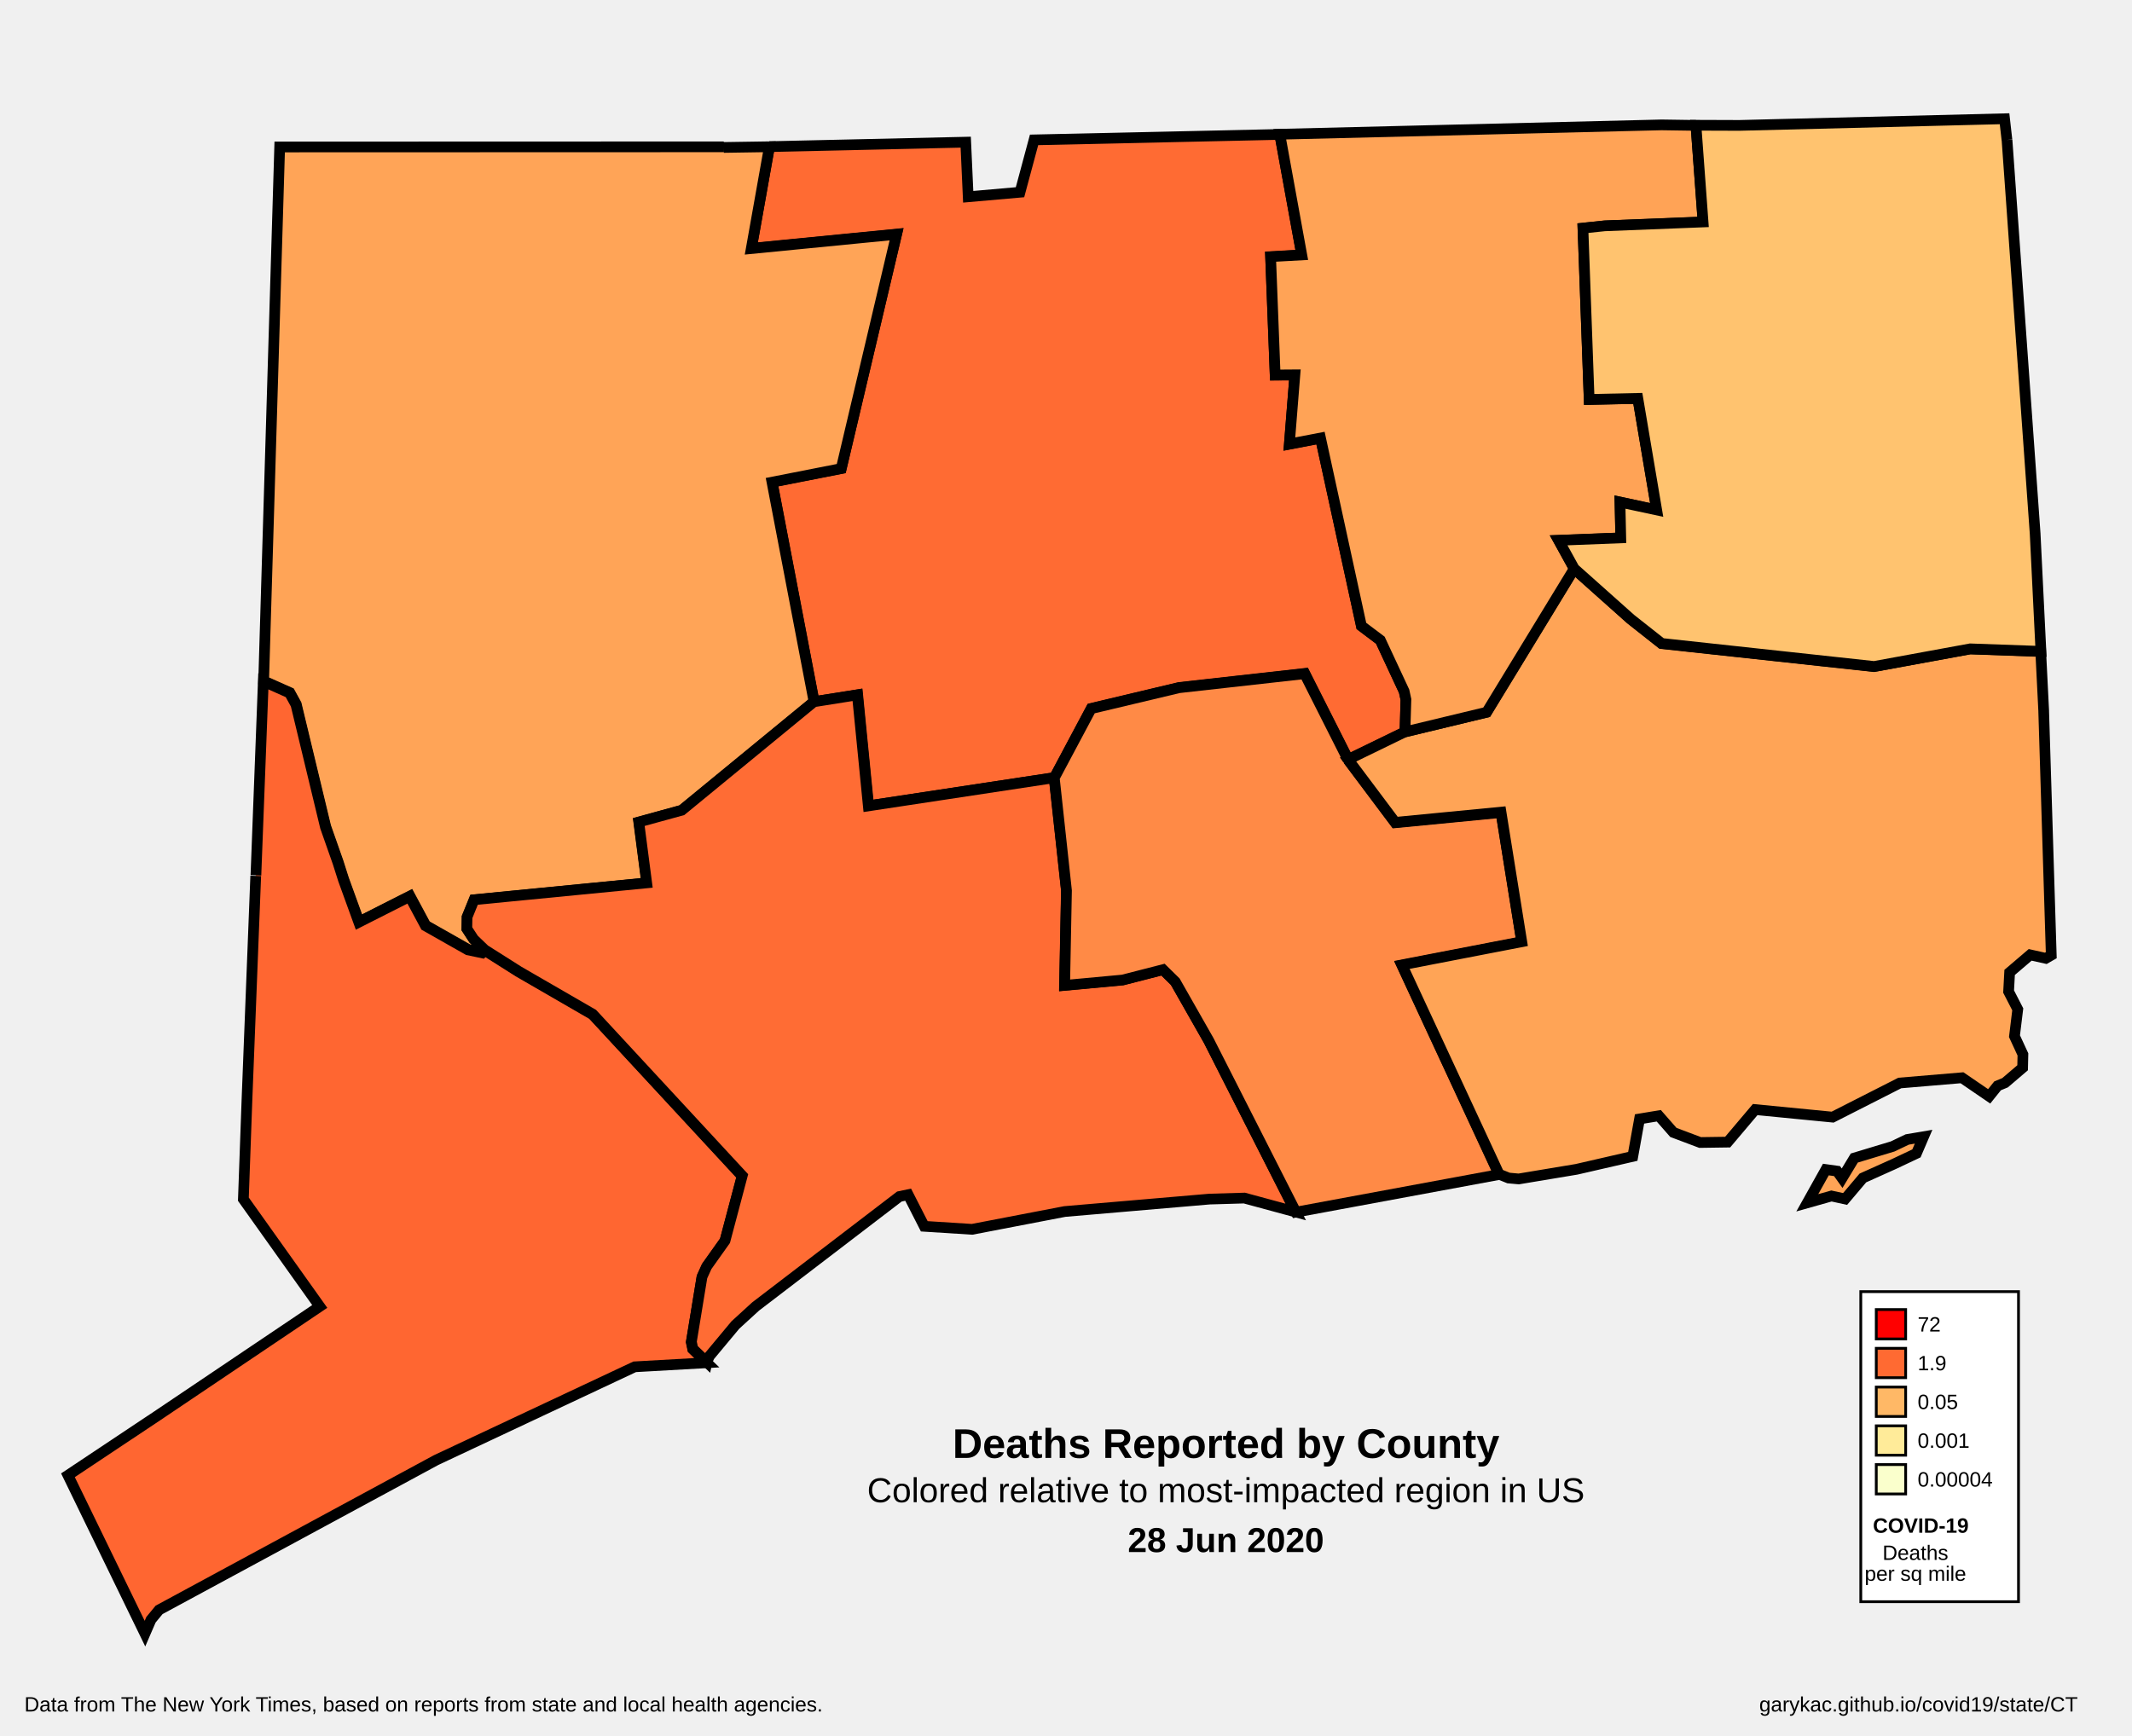
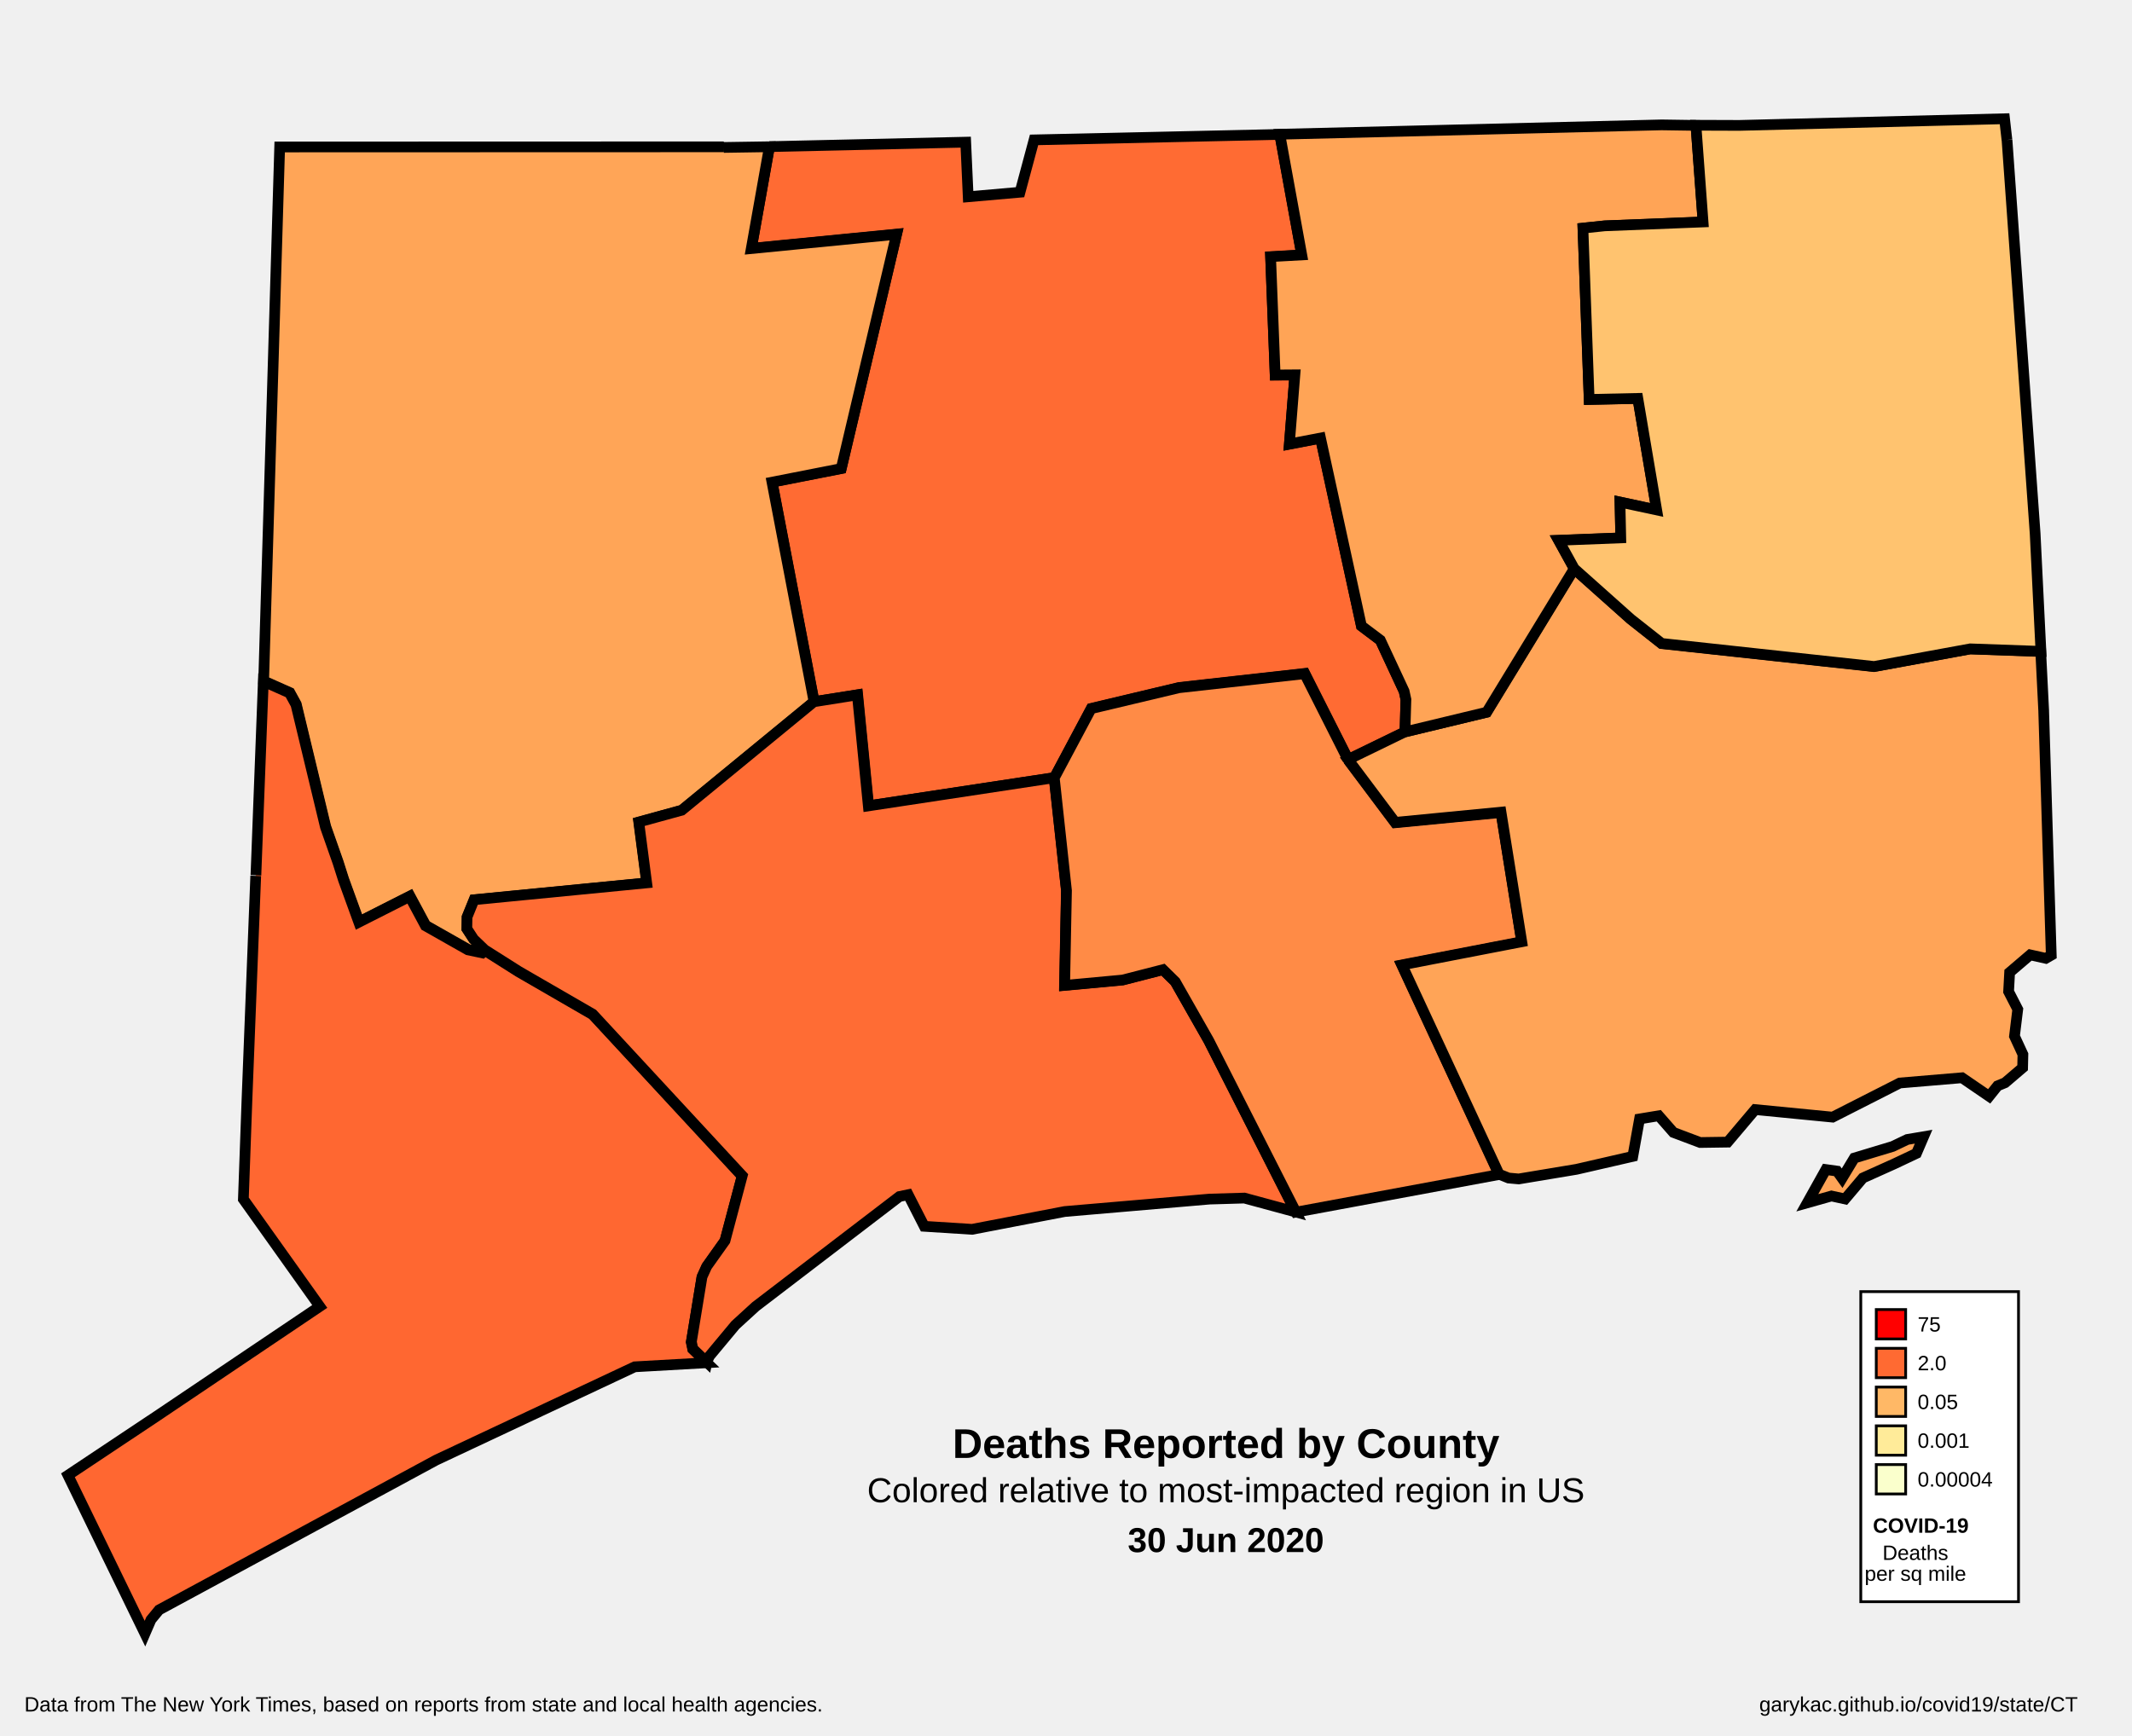
<svg xmlns="http://www.w3.org/2000/svg" width="770" height="627.07" version="1.0" id="svg2">
  <defs id="defs9439" />
  <style id="style6">
  #counties {fill:#d0d0d0;stroke:#000;stroke-width:.178;} 
  #borders {fill:none;stroke:#221e1f;stroke-width:.891;} 
  #separator {fill:none;stroke:#a9a9a9;stroke-width:2.318;}
  #legend-1 {fill:#ff0000;}
  #legend-2 {fill:#ff6a32;}
  #legend-3 {fill:#ffb866;}
  #legend-4 {fill:#ffeb99;}
  #legend-5 {fill:#faffcc;}
-   #c09001 {fill:#ff6631;}
+   #c09001 {fill:#ff6731;}
  #c09003 {fill:#ff6b33;}
-   #c09005 {fill:#ffa457;}
-   #c09007 {fill:#ff8a46;}
+   #c09005 {fill:#ffa557;}
+   #c09007 {fill:#ff8b46;}
  #c09009 {fill:#ff6c34;}
-   #c09011 {fill:#ffa456;}
-   #c09013 {fill:#ffa356;}
+   #c09011 {fill:#ffa457;}
+   #c09013 {fill:#ffa456;}
  #c09015 {fill:#ffc36f;}
 </style>
  <g id="layer1" style="display:inline" transform="translate(0,8.0273438e-6)">
    <g id="g10509" transform="translate(-204.7704,67.74357)">
      <rect y="398.82" x="876.817" height="112.008" width="56.966" id="rect10421" style="fill:#ffffff;fill-opacity:1;stroke:#000000;stroke-width:1;stroke-linecap:round;stroke-linejoin:miter;stroke-miterlimit:4;stroke-dasharray:none;stroke-dashoffset:0;stroke-opacity:1" />
      <rect y="405.301" x="882.409" height="10.615" width="10.615" id="legend-1" style="stroke:#000000;stroke-width:1" />
      <rect style="stroke:#000000;stroke-width:1" id="legend-2" width="10.615" height="10.615" x="882.409" y="419.301" />
      <rect y="433.301" x="882.409" height="10.615" width="10.615" id="legend-3" style="stroke:#000000;stroke-width:1" />
      <rect style="stroke:#000000;stroke-width:1" id="legend-4" width="10.615" height="10.615" x="882.409" y="447.301" />
      <rect y="461.301" x="882.409" height="10.615" width="10.615" id="legend-5" style="stroke:#000000;stroke-width:1" />
      <text id="text10456" y="413.239" x="897.338" style="font-style:normal;font-weight:normal;font-size:7.5px;line-height:125%;font-family:sans-serif;letter-spacing:0px;word-spacing:0px;fill:#000000;fill-opacity:1;stroke:none;stroke-width:1px;stroke-linecap:butt;stroke-linejoin:miter;stroke-opacity:1" xml:space="preserve">
-         <tspan style="font-style:normal;font-variant:normal;font-weight:normal;font-stretch:normal;font-family:Arial;-inkscape-font-specification:Arial" y="413.239" x="897.338" id="tspan10458">72</tspan>
+         <tspan style="font-style:normal;font-variant:normal;font-weight:normal;font-stretch:normal;font-family:Arial;-inkscape-font-specification:Arial" y="413.239" x="897.338" id="tspan10458">75</tspan>
      </text>
      <text xml:space="preserve" style="font-style:normal;font-weight:normal;font-size:7.5px;line-height:125%;font-family:sans-serif;letter-spacing:0px;word-spacing:0px;fill:#000000;fill-opacity:1;stroke:none;stroke-width:1px;stroke-linecap:butt;stroke-linejoin:miter;stroke-opacity:1" x="897.338" y="427.239" id="text10460">
-         <tspan id="tspan10462" x="897.338" y="427.239" style="font-style:normal;font-variant:normal;font-weight:normal;font-stretch:normal;font-family:Arial;-inkscape-font-specification:Arial">1.9</tspan>
+         <tspan id="tspan10462" x="897.338" y="427.239" style="font-style:normal;font-variant:normal;font-weight:normal;font-stretch:normal;font-family:Arial;-inkscape-font-specification:Arial">2.0</tspan>
      </text>
      <text id="text10464" y="441.239" x="897.338" style="font-style:normal;font-weight:normal;font-size:7.5px;line-height:125%;font-family:sans-serif;letter-spacing:0px;word-spacing:0px;fill:#000000;fill-opacity:1;stroke:none;stroke-width:1px;stroke-linecap:butt;stroke-linejoin:miter;stroke-opacity:1" xml:space="preserve">
        <tspan style="font-style:normal;font-variant:normal;font-weight:normal;font-stretch:normal;font-family:Arial;-inkscape-font-specification:Arial" y="441.239" x="897.338" id="tspan10466">0.05</tspan>
      </text>
      <text xml:space="preserve" style="font-style:normal;font-weight:normal;font-size:7.5px;line-height:125%;font-family:sans-serif;letter-spacing:0px;word-spacing:0px;fill:#000000;fill-opacity:1;stroke:none;stroke-width:1px;stroke-linecap:butt;stroke-linejoin:miter;stroke-opacity:1" x="897.338" y="455.239" id="text10468">
        <tspan id="tspan10470" x="897.338" y="455.239" style="font-style:normal;font-variant:normal;font-weight:normal;font-stretch:normal;font-family:Arial;-inkscape-font-specification:Arial">0.001</tspan>
      </text>
      <text id="text10472" y="469.239" x="897.338" style="font-style:normal;font-weight:normal;font-size:7.5px;line-height:125%;font-family:sans-serif;letter-spacing:0px;word-spacing:0px;fill:#000000;fill-opacity:1;stroke:none;stroke-width:1px;stroke-linecap:butt;stroke-linejoin:miter;stroke-opacity:1" xml:space="preserve">
        <tspan style="font-style:normal;font-variant:normal;font-weight:normal;font-stretch:normal;font-family:Arial;-inkscape-font-specification:Arial" y="469.239" x="897.338" id="tspan10474">0.00004</tspan>
      </text>
      <g transform="translate(0,-2.192453)" id="g10492">
        <text xml:space="preserve" style="font-style:normal;font-weight:normal;font-size:7.5px;line-height:125%;font-family:sans-serif;text-align:center;letter-spacing:0px;word-spacing:0px;text-anchor:middle;fill:#000000;fill-opacity:1;stroke:none;stroke-width:1px;stroke-linecap:butt;stroke-linejoin:miter;stroke-opacity:1" x="905.319" y="497.919" id="text10480">
          <tspan id="tspan10482" x="905.319" y="497.919" style="font-style:normal;font-variant:normal;font-weight:normal;font-stretch:normal;font-family:Arial;-inkscape-font-specification:Arial;text-align:center;text-anchor:middle">Deaths</tspan>
        </text>
        <text id="text10484" y="505.458" x="905.319" style="font-style:normal;font-weight:normal;font-size:7.5px;line-height:125%;font-family:sans-serif;text-align:center;letter-spacing:0px;word-spacing:0px;text-anchor:middle;fill:#000000;fill-opacity:1;stroke:none;stroke-width:1px;stroke-linecap:butt;stroke-linejoin:miter;stroke-opacity:1" xml:space="preserve">
          <tspan style="font-style:normal;font-variant:normal;font-weight:normal;font-stretch:normal;font-family:Arial;-inkscape-font-specification:Arial;text-align:center;text-anchor:middle" y="505.458" x="905.319" id="tspan10486">per sq mile</tspan>
        </text>
      </g>
      <text id="text10488" y="485.919" x="905.319" style="font-style:normal;font-weight:normal;font-size:7.5px;line-height:125%;font-family:sans-serif;text-align:center;letter-spacing:0px;word-spacing:0px;text-anchor:middle;fill:#000000;fill-opacity:1;stroke:none;stroke-width:1px;stroke-linecap:butt;stroke-linejoin:miter;stroke-opacity:1" xml:space="preserve">
        <tspan style="font-style:normal;font-variant:normal;font-weight:bold;font-stretch:normal;font-family:Arial;-inkscape-font-specification:'Arial Bold';text-align:center;text-anchor:middle" y="485.919" x="905.319" id="tspan10490">COVID-19</tspan>
      </text>
    </g>
    <text xml:space="preserve" style="font-style:normal;font-weight:normal;font-size:7.5px;line-height:125%;font-family:sans-serif;text-align:center;letter-spacing:0px;word-spacing:0px;text-anchor:middle;fill:#000000;fill-opacity:1;stroke:none;stroke-width:1px;stroke-linecap:butt;stroke-linejoin:miter;stroke-opacity:1" x="157.849" y="618.237" id="text10498">
      <tspan id="tspan10500" x="157.849" y="618.237" style="font-style:normal;font-variant:normal;font-weight:normal;font-stretch:normal;font-family:Arial;-inkscape-font-specification:Arial;text-align:center;text-anchor:middle">Data from The New York Times, based on reports from state and local health agencies.</tspan>
    </text>
    <g id="g10510" transform="translate(-212,-32)">
      <text xml:space="preserve" style="font-style:normal;font-weight:normal;font-size:7.5px;line-height:125%;font-family:sans-serif;text-align:center;letter-spacing:0px;word-spacing:0px;text-anchor:middle;fill:#000000;fill-opacity:1;stroke:none;stroke-width:1px;stroke-linecap:butt;stroke-linejoin:miter;stroke-opacity:1" x="661.613" y="558.64" id="text10502">
        <tspan id="tspan10504" x="661.613" y="558.64" style="font-style:normal;font-variant:normal;font-weight:bold;font-stretch:normal;font-size:15px;font-family:Arial;-inkscape-font-specification:'Arial Bold';text-align:center;text-anchor:middle">Deaths Reported by County</tspan>
      </text>
      <text id="text10506" y="574.64" x="661.57" style="font-style:normal;font-weight:normal;font-size:7.5px;line-height:125%;font-family:sans-serif;text-align:center;letter-spacing:0px;word-spacing:0px;text-anchor:middle;fill:#000000;fill-opacity:1;stroke:none;stroke-width:1px;stroke-linecap:butt;stroke-linejoin:miter;stroke-opacity:1" xml:space="preserve">
        <tspan style="font-style:normal;font-variant:normal;font-weight:normal;font-stretch:normal;font-size:12.5px;font-family:Arial;-inkscape-font-specification:Arial;text-align:center;text-anchor:middle" y="574.64" x="661.57" id="tspan10508">Colored relative to most-impacted region in US</tspan>
      </text>
      <text xml:space="preserve" style="font-style:normal;font-weight:normal;font-size:7.5px;line-height:125%;font-family:sans-serif;text-align:center;letter-spacing:0px;word-spacing:0px;text-anchor:middle;fill:#000000;fill-opacity:1;stroke:none;stroke-width:1px;stroke-linecap:butt;stroke-linejoin:miter;stroke-opacity:1" x="661.57" y="592.64" id="text10536">
-         <tspan id="tspan10538" x="661.57" y="592.64" style="font-style:normal;font-variant:normal;font-weight:bold;font-stretch:normal;font-size:12.5px;font-family:Arial;-inkscape-font-specification:'Arial Bold';text-align:center;text-anchor:middle">28 Jun 2020</tspan>
+         <tspan id="tspan10538" x="661.57" y="592.64" style="font-style:normal;font-variant:normal;font-weight:bold;font-stretch:normal;font-size:12.5px;font-family:Arial;-inkscape-font-specification:'Arial Bold';text-align:center;text-anchor:middle">30 Jun 2020</tspan>
      </text>
    </g>
    <text id="text10516" y="618.237" x="760.184" style="font-style:normal;font-weight:normal;font-size:7.5px;line-height:125%;font-family:sans-serif;text-align:end;letter-spacing:0px;word-spacing:0px;text-anchor:end;fill:#000000;fill-opacity:1;stroke:none;stroke-width:1px;stroke-linecap:butt;stroke-linejoin:miter;stroke-opacity:1" xml:space="preserve">
      <tspan style="font-style:normal;font-variant:normal;font-weight:normal;font-stretch:normal;font-family:Arial;-inkscape-font-specification:Arial;text-align:end;text-anchor:end" y="618.237" x="760.184" id="tspan10518">garykac.github.io/covid19/state/CT</tspan>
    </text>
  </g>
  <g id="layer2" style="display:inline;fill:#fff;stroke:#000;stroke-width:.178;" transform="translate(0,8.0273438e-6)">
    <g id="g25715" transform="matrix(21.25311,4.488403,-4.488403,21.25311,-18299.513,-7683.981)">
      <path id="c09003" d="m 910.38,171.777 3.178,-0.747 0.228,0.88 0.827,-0.252 0.049,-0.9 3.979,-0.933 0.772,1.888 -0.501,0.135 0.481,1.91 0.32,-0.07 0.148,1.144 0.486,-0.204 1.311,2.916 0.357,0.167 0.563,0.75 0.057,0.127 0.096,0.531 -0.827,0.643 -1.004,-1.253 -1.995,0.66 -1.357,0.642 -0.362,1.253 -2.927,1.097 -0.56,-1.769 -0.684,0.262 -1.439,-3.43 1.079,-0.459 0.095,-4.002 -2.314,0.731 -0.055,-1.719" style="stroke:#000" />
      <path id="c09005" d="m 909.64,171.947 0.74,-0.168 0.055,1.719 2.314,-0.731 -0.095,4.002 -1.079,0.459 1.439,3.43 -1.776,2.218 -0.659,0.34 0.338,0.963 -2.75,0.867 -0.055,0.306 0.037,0.191 0.146,0.146 0.218,0.136 -0.032,0.05 -0.241,0 -0.775,-0.246 -0.357,-0.423 -0.739,0.594 -0.397,-0.639 -0.15,-0.264 -0.323,-0.531 -0.9,-1.89 -0.144,-0.168 -0.467,-0.1 -1.574,-8.743 7.224,-1.528" style="stroke:#000" />
      <path id="c09001" d="m 904.53,185.397 -0.546,-3.182 0.467,0.1 0.144,0.168 0.9,1.89 0.323,0.531 0.15,0.264 0.397,0.639 0.739,-0.594 0.357,0.423 0.775,0.246 0.241,0 0.032,-0.05 0.626,0.233 1.351,0.442 2.988,2.115 -0.057,1.116 -0.209,0.481 -0.041,0.186 0.05,1.094 0.048,0.109 0.275,0.171 -1.159,0.314 -2.91,2.2 -3.992,3.389 -0.098,0.188 -0.05,0.247 -1.797,-2.312 1.252,-1.278 2.264,-2.334 -1.611,-1.483 -0.282,-1.623 -0.628,-3.68" style="stroke:#000" />
      <path id="c09009" d="m 917.18,181.067 0.587,1.792 0.295,1.549 0.926,-0.287 0.62,-0.307 0.241,0.154 0.747,0.843 2.007,2.492 -0.884,-0.05 -0.562,0.136 -2.314,0.7 -1.446,0.608 -0.788,0.115 -0.371,-0.459 -0.136,0.06 -1.961,2.283 -0.266,0.371 -0.314,0.594 -0.021,0.09 0,0.02 -0.275,-0.171 -0.048,-0.109 -0.05,-1.094 0.041,-0.186 0.209,-0.481 0.057,-1.116 -2.988,-2.115 -1.351,-0.442 -0.626,-0.233 -0.218,-0.136 -0.146,-0.146 -0.037,-0.191 0.055,-0.306 2.75,-0.867 -0.338,-0.963 0.659,-0.34 1.776,-2.218 0.684,-0.262 0.56,1.769 2.927,-1.097" style="stroke:#000" />
      <path id="c09007" d="m 921.9,179.767 0.983,0.861 1.686,-0.53 0.783,2.037 -1.87,0.789 2.299,3.071 -3.175,1.31 -2.007,-2.492 -0.747,-0.843 -0.241,-0.154 -0.62,0.307 -0.926,0.287 -0.296,-1.549 -0.586,-1.792 0.362,-1.253 1.357,-0.642 1.995,-0.66 1.004,1.253" style="stroke:#000" />
      <path id="c09011" d="m 933.05,176.587 0.961,3.942 -0.078,0.07 -0.266,-0.003 -0.274,0.356 0.049,0.315 0.21,0.258 0.039,0.448 0.2,0.268 0.041,0.218 -0.234,0.304 -0.111,0.076 -0.101,0.2 -0.506,-0.209 -0.994,0.299 -0.629,0.507 -0.346,0.279 -1.286,0.143 -0.336,0.624 -0.446,0.101 -0.47,-0.072 -0.295,-0.221 -0.302,0.118 0.019,0.632 -0.871,0.404 -0.907,0.355 -0.169,0.02 -0.168,-0.03 -2.299,-3.071 1.87,-0.789 -0.783,-2.037 -1.686,0.53 -0.983,-0.861 0.827,-0.643 1.262,-0.601 0.931,-2.636 1.093,0.626 0.587,0.291 3.535,-0.355 1.503,-0.617 1.159,-0.202 0.255,0.965 m -2.158,8.807 0.188,-0.605 0.187,-0.013 0.107,0.098 0.129,-0.37 0.584,-0.32 0.214,-0.164 0.256,-0.101 -0.059,0.296 -0.328,0.249 -0.459,0.335 -0.217,0.403 -0.232,-0.002 z" style="stroke:#000" />
      <path id="c09013" d="m 925.38,168.247 0.448,1.549 -1.587,0.401 -0.346,0.112 0.69,2.766 0.788,-0.184 0.69,1.75 -0.624,-0.002 0.136,0.58 -1.003,0.253 0.351,0.407 -0.931,2.636 -1.262,0.601 -0.096,-0.531 -0.057,-0.127 -0.563,-0.75 -0.357,-0.167 -1.311,-2.916 -0.486,0.204 -0.148,-1.144 -0.32,0.07 -0.481,-1.91 0.501,-0.135 -0.772,-1.888 6.179,-1.464 0.562,-0.11" style="stroke:#000" />
      <path id="c09015" d="m 930.49,167.417 1.81,6.307 0.499,1.897 -1.159,0.202 -1.503,0.617 -3.535,0.355 -0.587,-0.291 -1.093,-0.626 -0.351,-0.407 1.003,-0.253 -0.136,-0.58 0.624,0.002 -0.69,-1.75 -0.788,0.184 -0.69,-2.766 0.346,-0.112 1.587,-0.401 -0.448,-1.549 0.708,-0.147 4.29,-1.019 0.112,0.337" style="stroke:#000" />
    </g>
  </g>
</svg>
